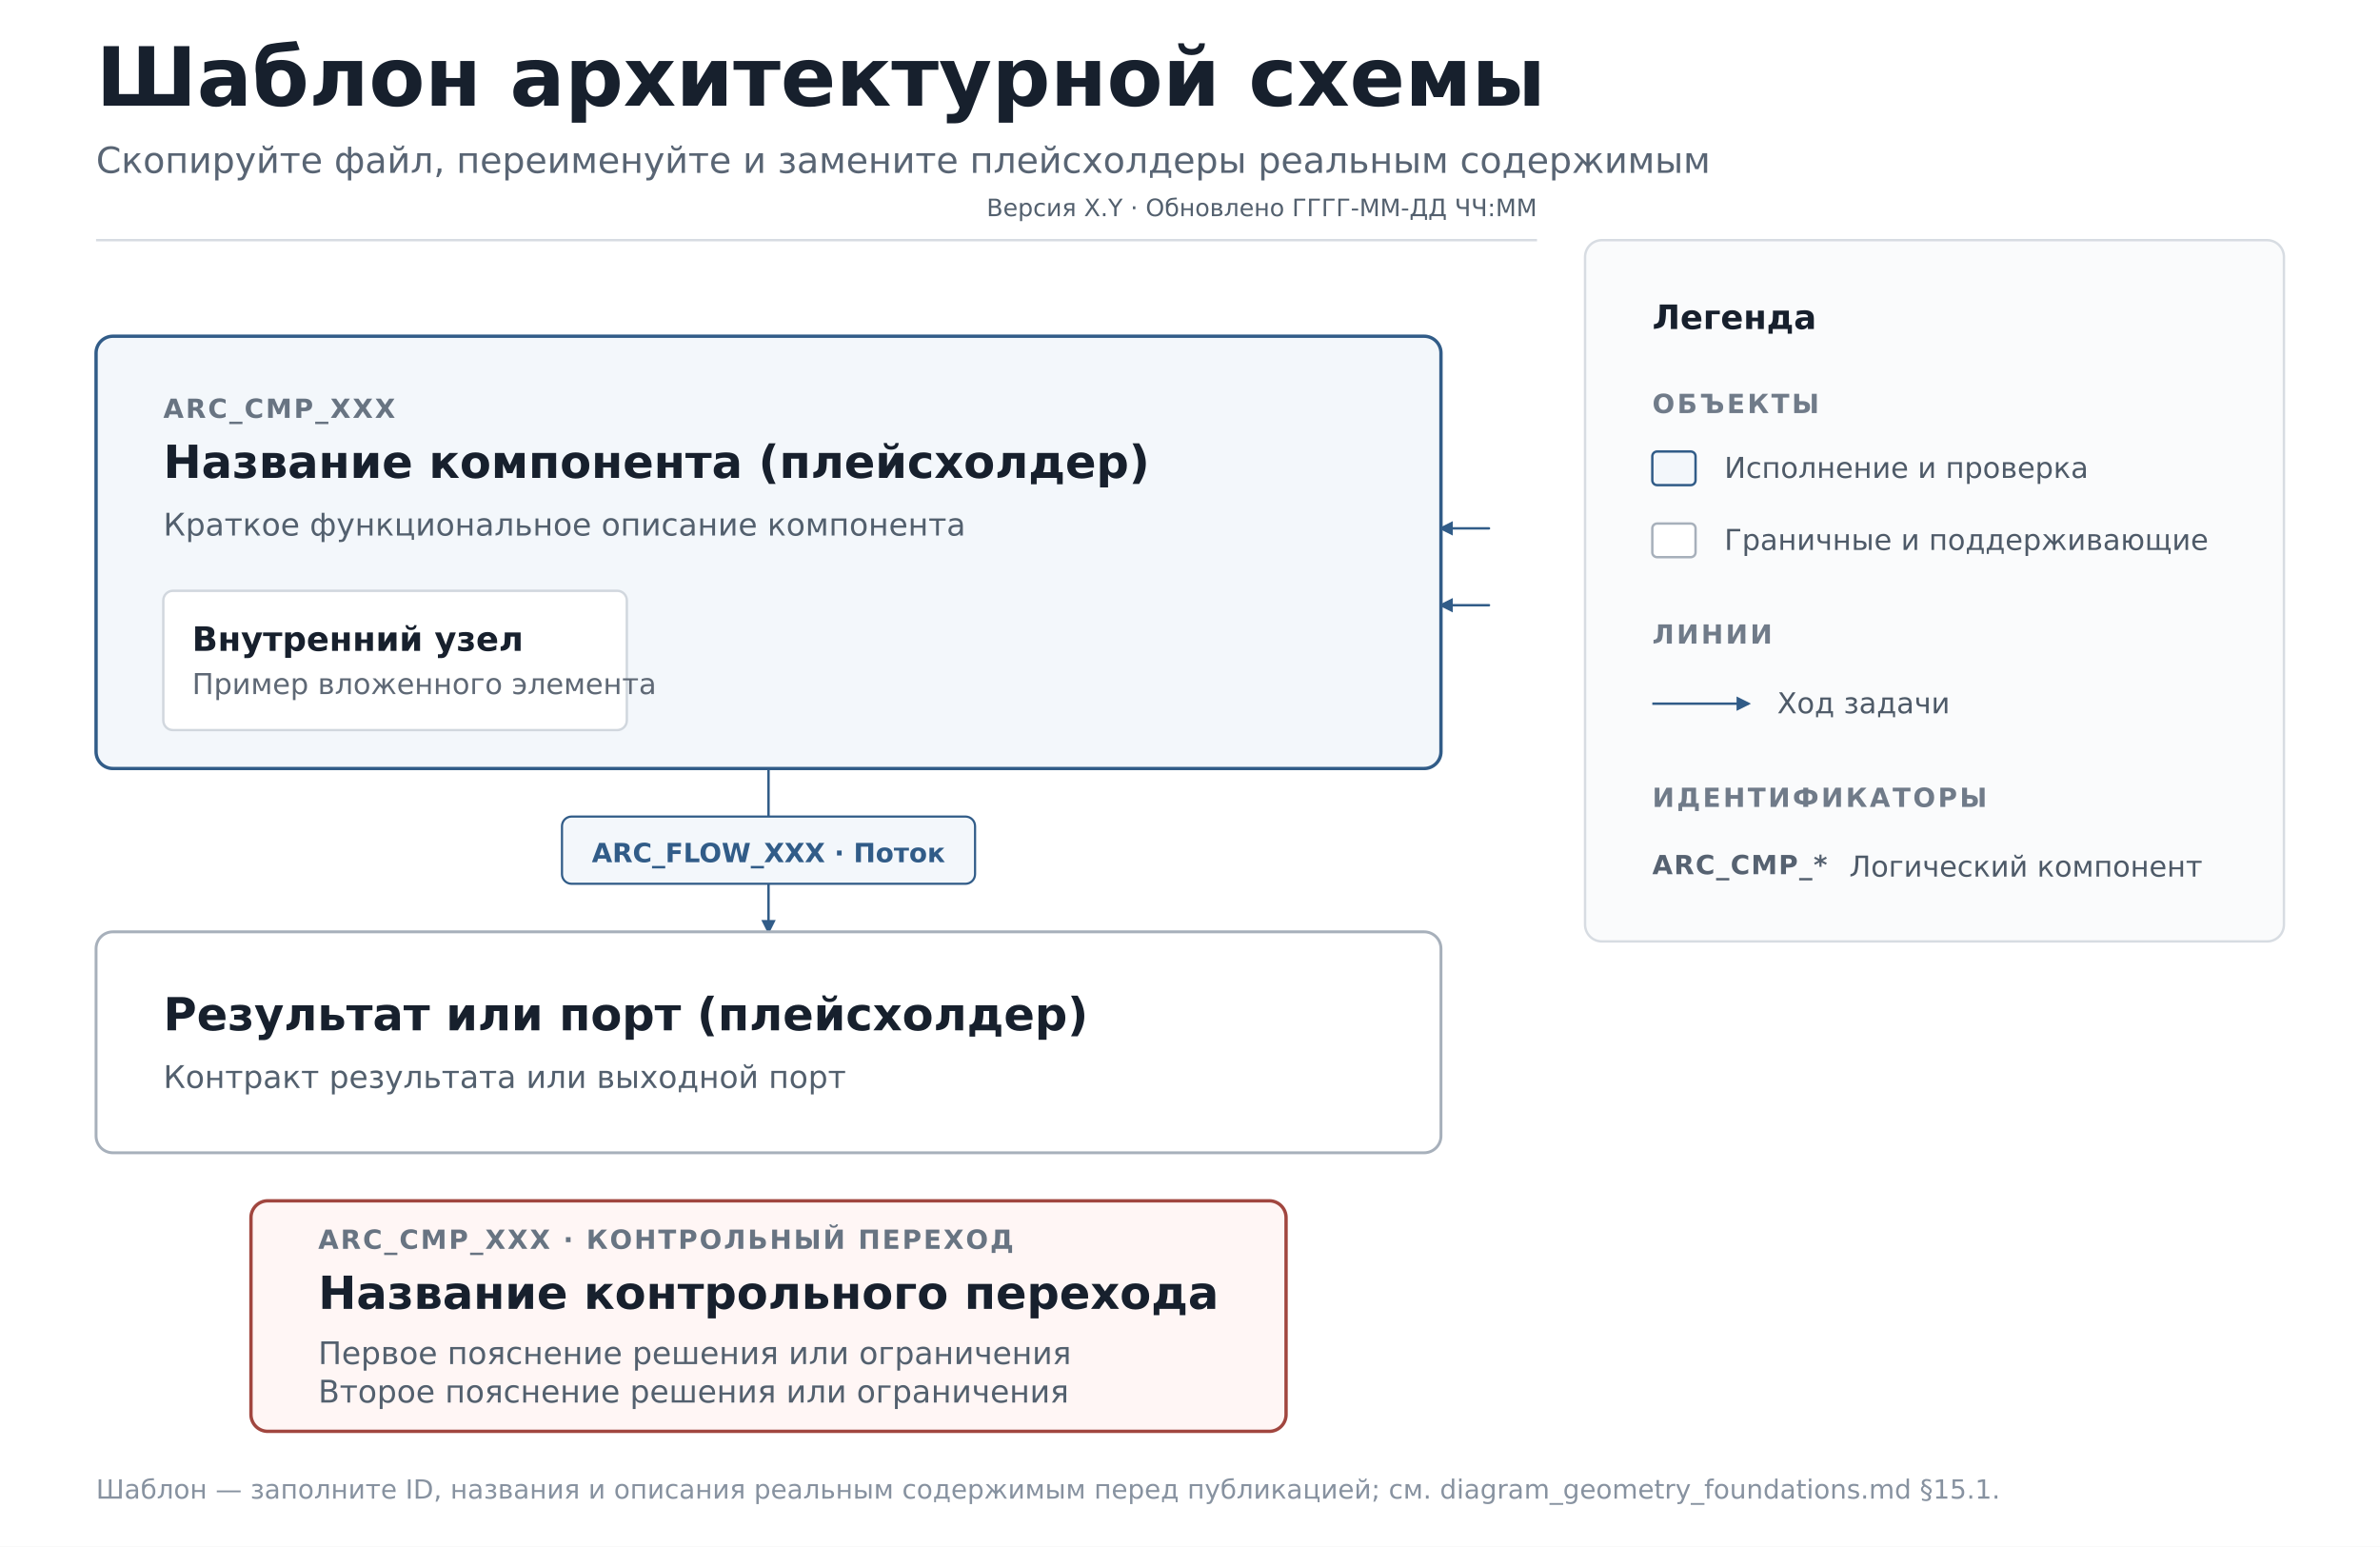
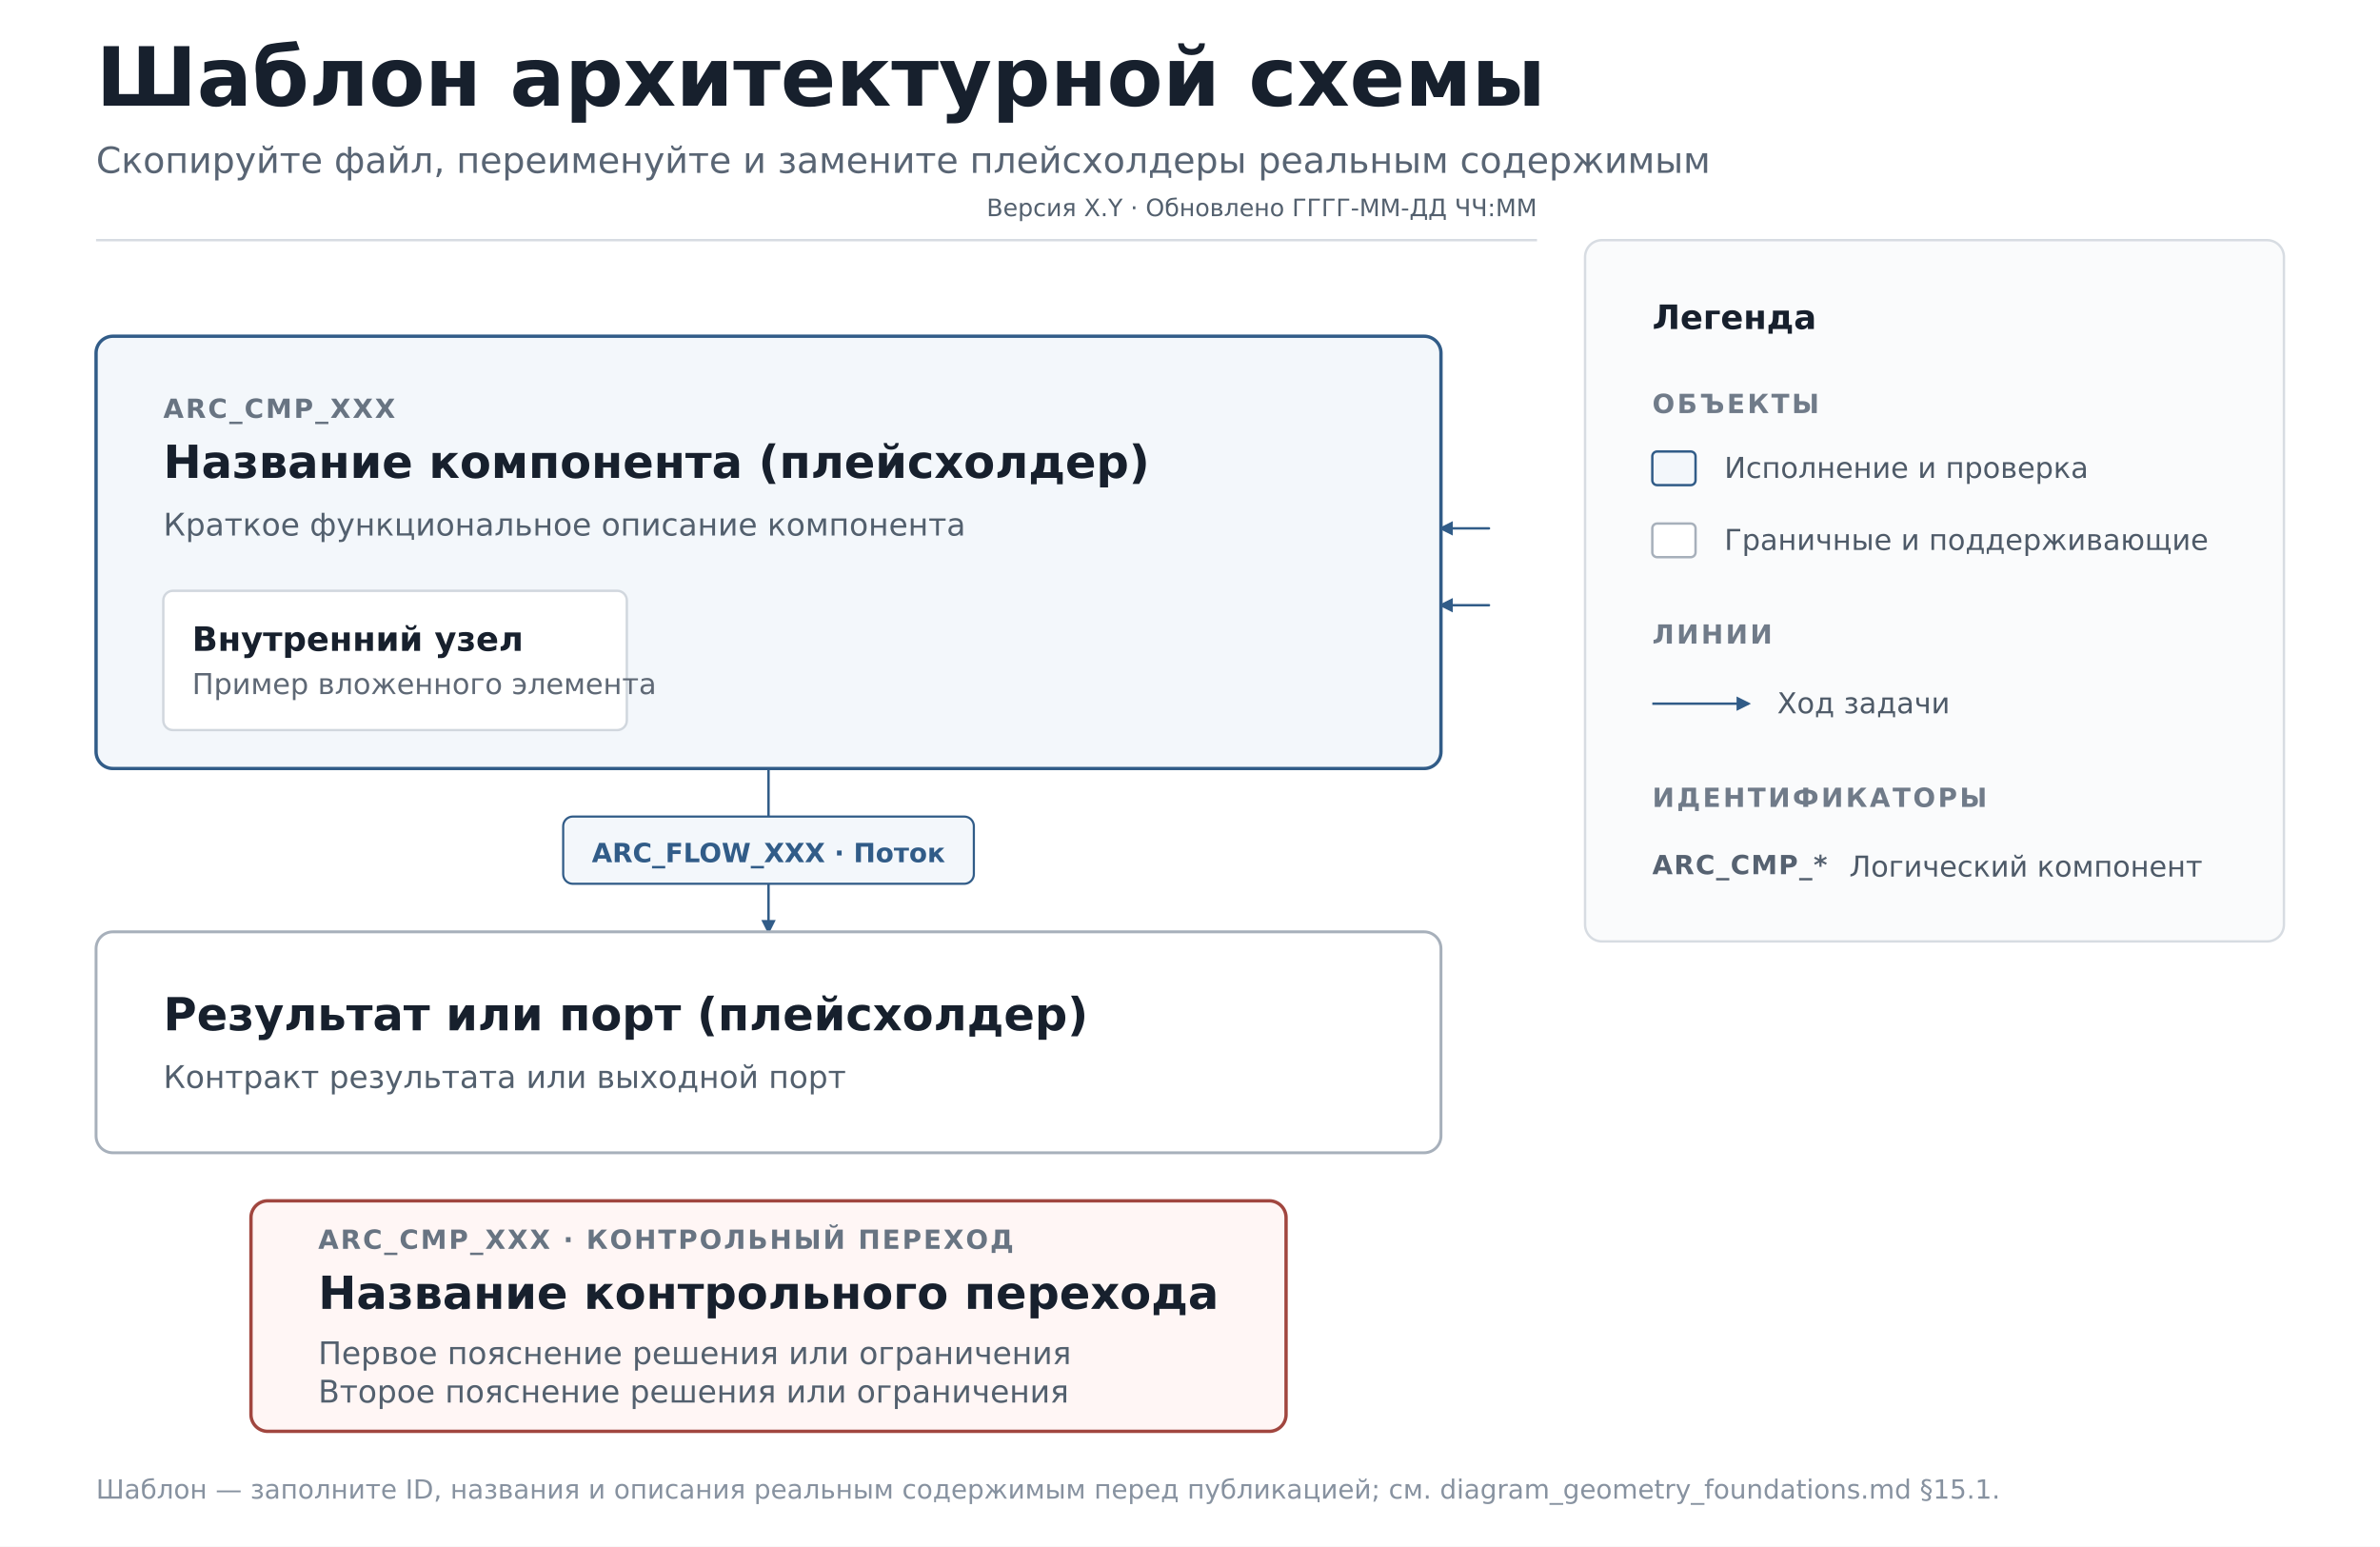
- <svg xmlns="http://www.w3.org/2000/svg" width="991" height="644" viewBox="0 0 991 644" role="img" aria-labelledby="title desc" data-diagram-kind="architecture">
+ <svg xmlns="http://www.w3.org/2000/svg" width="991" height="644" viewBox="0 0 991 644" role="img" aria-labelledby="title desc" data-diagram-kind="architecture" data-space-m="12">
  <defs>
    <marker id="arrow-main" viewBox="0 0 10 10" refX="8.2" refY="5" markerWidth="6" markerHeight="6" orient="auto-start-reverse">
      <path d="M0 0L10 5L0 10Z" fill="#315C88" />
    </marker>
    <style>
      text { font-family: "DejaVu Sans", sans-serif; fill: #17202D; }
      .title { font-size: 34px; font-weight: 600; }
      .subtitle { font-size: 15px; font-weight: 400; fill: #596574; }
      .component-id { font-size: 11px; font-weight: 600; letter-spacing: 0.8px; fill: #687482; }
      .component-title { font-size: 19px; font-weight: 600; }
      .component-text { font-size: 13px; font-weight: 400; fill: #53606E; }
      .nested-title { font-size: 14px; font-weight: 600; }
      .nested-text { font-size: 12px; font-weight: 400; fill: #5E6875; }
      .flow-text { font-size: 11px; font-weight: 600; fill: #315C88; }
      .legend { font-size: 12px; font-weight: 500; fill: #4E5A68; }
      .legend-section { font-size: 11px; font-weight: 700; letter-spacing: 1px; fill: #707B89; }
      .legend-id { font-size: 11px; font-weight: 600; letter-spacing: 0.5px; fill: #566271; }
      .legend-heading { font-size: 14px; font-weight: 600; }
      .template-note { font-size: 11px; font-weight: 400; fill: #8792A0; }
      .gate-note { font-size: 10px; font-weight: 500; fill: #53606E; }
      .execution-card { fill: #F3F7FB; stroke: #315C88; stroke-width: 1.4; }
      .control-card { fill: #FFF6F5; stroke: #A1463F; stroke-width: 1.4; }
      .neutral-card { fill: #FFFFFF; stroke: #A7B0BB; stroke-width: 1.2; }
      .inner-card { fill: #FFFFFF; stroke: #D1D7DE; stroke-width: 1; }
      .flow-label-blue { fill: #F3F7FB; stroke: #315C88; stroke-width: 0.9; }
      .main-line { fill: none; stroke: #315C88; stroke-width: 1; stroke-linecap: round; stroke-linejoin: round; marker-end: url(#arrow-main); }
    </style>
    <g id="template-multiline-label-reference">
      <path id="template-multiline-flow" class="main-line" d="M100 -20V0" data-shared-route="true" data-route="direct" />
      <rect id="template-flow-label-multiline" x="20" y="0" width="160" height="44" rx="4" class="flow-label-blue" data-connector-ref="template-multiline-flow" data-layout="flow-label-multiline" data-padding-profile="flow-caption" />
      <text x="100" y="17" class="template-note" text-anchor="middle" data-label-for="template-flow-label-multiline">Первая строка подписи</text>
-       <text x="100" y="33" class="template-note" text-anchor="middle" textLength="136" lengthAdjust="spacing" data-width-anchor="true" data-label-for="template-flow-label-multiline">Вторая строка подписи</text>
+       <text x="100" y="33" class="template-note" text-anchor="middle" data-label-for="template-flow-label-multiline">Вторая строка подписи</text>
    </g>
  </defs>
  <rect width="991" height="644" fill="#FFFFFF" />
  <text x="40" y="44" class="title">Шаблон архитектурной схемы</text>
  <text x="40" y="72" class="subtitle">Скопируйте файл, переименуйте и замените плейсхолдеры реальным содержимым</text>
  <text x="640" y="90" text-anchor="end" class="gate-note" data-diagram-meta="version">Версия X.Y · Обновлено ГГГГ-ММ-ДД ЧЧ:ММ</text>
  <line x1="40" y1="100" x2="640" y2="100" stroke="#D7DCE2" />
  <path id="template-main-flow" class="main-line" d="M320 320V388" data-source-ref="template-component" data-route="direct" />
  <path class="main-line" d="M620 220H600" data-shared-route="true" data-route="direct" data-port-group="template-right-inputs" data-port-target="template-component" data-port-side="right" />
  <path class="main-line" d="M620 252H600" data-shared-route="true" data-route="direct" data-port-group="template-right-inputs" data-port-target="template-component" data-port-side="right" />
  <g>
    <rect id="template-component" x="40" y="140" width="560" height="180" rx="7" class="execution-card" />
    <text x="68" y="174" class="component-id">ARC_CMP_XXX</text>
    <text x="68" y="199" class="component-title">Название компонента (плейсхолдер)</text>
    <text x="68" y="223" class="component-text">Краткое функциональное описание компонента</text>
    <rect x="68" y="246" width="193" height="58" rx="4" class="inner-card" />
    <text x="80" y="271" class="nested-title">Внутренний узел</text>
    <text x="80" y="289" class="nested-text">Пример вложенного элемента</text>
  </g>
-   <rect id="template-flow-label" x="234" y="340" width="172" height="28" rx="4" class="flow-label-blue" data-gap-from="template-component" data-gap-kind="transition" data-connector-ref="template-main-flow" data-layout="flow-label" data-padding-profile="flow-caption" />
-   <text x="320" y="359" class="flow-text" text-anchor="middle" textLength="148" lengthAdjust="spacing" data-label-for="template-flow-label">ARC_FLOW_XXX · Поток</text>
+   <rect id="template-flow-label" x="234.5" y="340" width="171" height="28" rx="4" class="flow-label-blue" data-gap-from="template-component" data-gap-kind="transition" data-connector-ref="template-main-flow" data-layout="flow-label" data-padding-profile="flow-caption" />
+   <text x="320" y="359" class="flow-text" text-anchor="middle" data-label-for="template-flow-label">ARC_FLOW_XXX · Поток</text>
  <g>
    <rect id="template-result" x="40" y="388" width="560" height="92" rx="7" class="neutral-card" data-gap-from="template-component" />
    <text x="68" y="429" class="component-title">Результат или порт (плейсхолдер)</text>
    <text x="68" y="453" class="component-text">Контракт результата или выходной порт</text>
  </g>
  <g>
    <rect id="template-control-transition" x="104.5" y="500" width="431" height="96" rx="7" class="control-card" data-gap-from="template-result" data-gap-kind="transition" data-layout="control-transition" data-center-with="template-component" />
    <text x="132.5" y="520" class="component-id" data-layout-slot="identity">ARC_CMP_XXX · КОНТРОЛЬНЫЙ ПЕРЕХОД</text>
-     <text x="132.5" y="545" class="component-title" textLength="375" lengthAdjust="spacing" data-width-anchor="true" data-layout-slot="title">Название контрольного перехода</text>
+     <text x="132.5" y="545" class="component-title" data-layout-slot="title">Название контрольного перехода</text>
    <text x="132.5" y="568" class="component-text" data-layout-slot="detail-1">Первое пояснение решения или ограничения</text>
    <text x="132.5" y="584" class="component-text" data-layout-slot="detail-2">Второе пояснение решения или ограничения</text>
  </g>
  <g>
    <rect x="660" y="100" width="291" height="292" rx="7" fill="#FAFBFC" stroke="#D7DCE2" stroke-width="1" />
    <text x="688" y="137" class="legend-heading">Легенда</text>
    <text x="688" y="172" class="legend-section">ОБЪЕКТЫ</text>
    <rect x="688" y="188" width="18" height="14" rx="2" fill="#F3F7FB" stroke="#315C88" />
    <text x="718" y="199" class="legend">Исполнение и проверка</text>
    <rect x="688" y="218" width="18" height="14" rx="2" fill="#FFFFFF" stroke="#A7B0BB" />
    <text x="718" y="229" class="legend">Граничные и поддерживающие</text>
    <text x="688" y="268" class="legend-section">ЛИНИИ</text>
    <line x1="688" y1="293" x2="728" y2="293" stroke="#315C88" stroke-width="1" marker-end="url(#arrow-main)" />
    <text x="740" y="297" class="legend">Ход задачи</text>
    <text x="688" y="336" class="legend-section">ИДЕНТИФИКАТОРЫ</text>
    <text x="688" y="364" class="legend-id">ARC_CMP_*</text>
    <text x="770" y="365" class="legend">Логический компонент</text>
  </g>
  <text x="40" y="624" class="template-note">Шаблон — заполните ID, названия и описания реальным содержимым перед публикацией; см. diagram_geometry_foundations.md §15.1.</text>
</svg>
